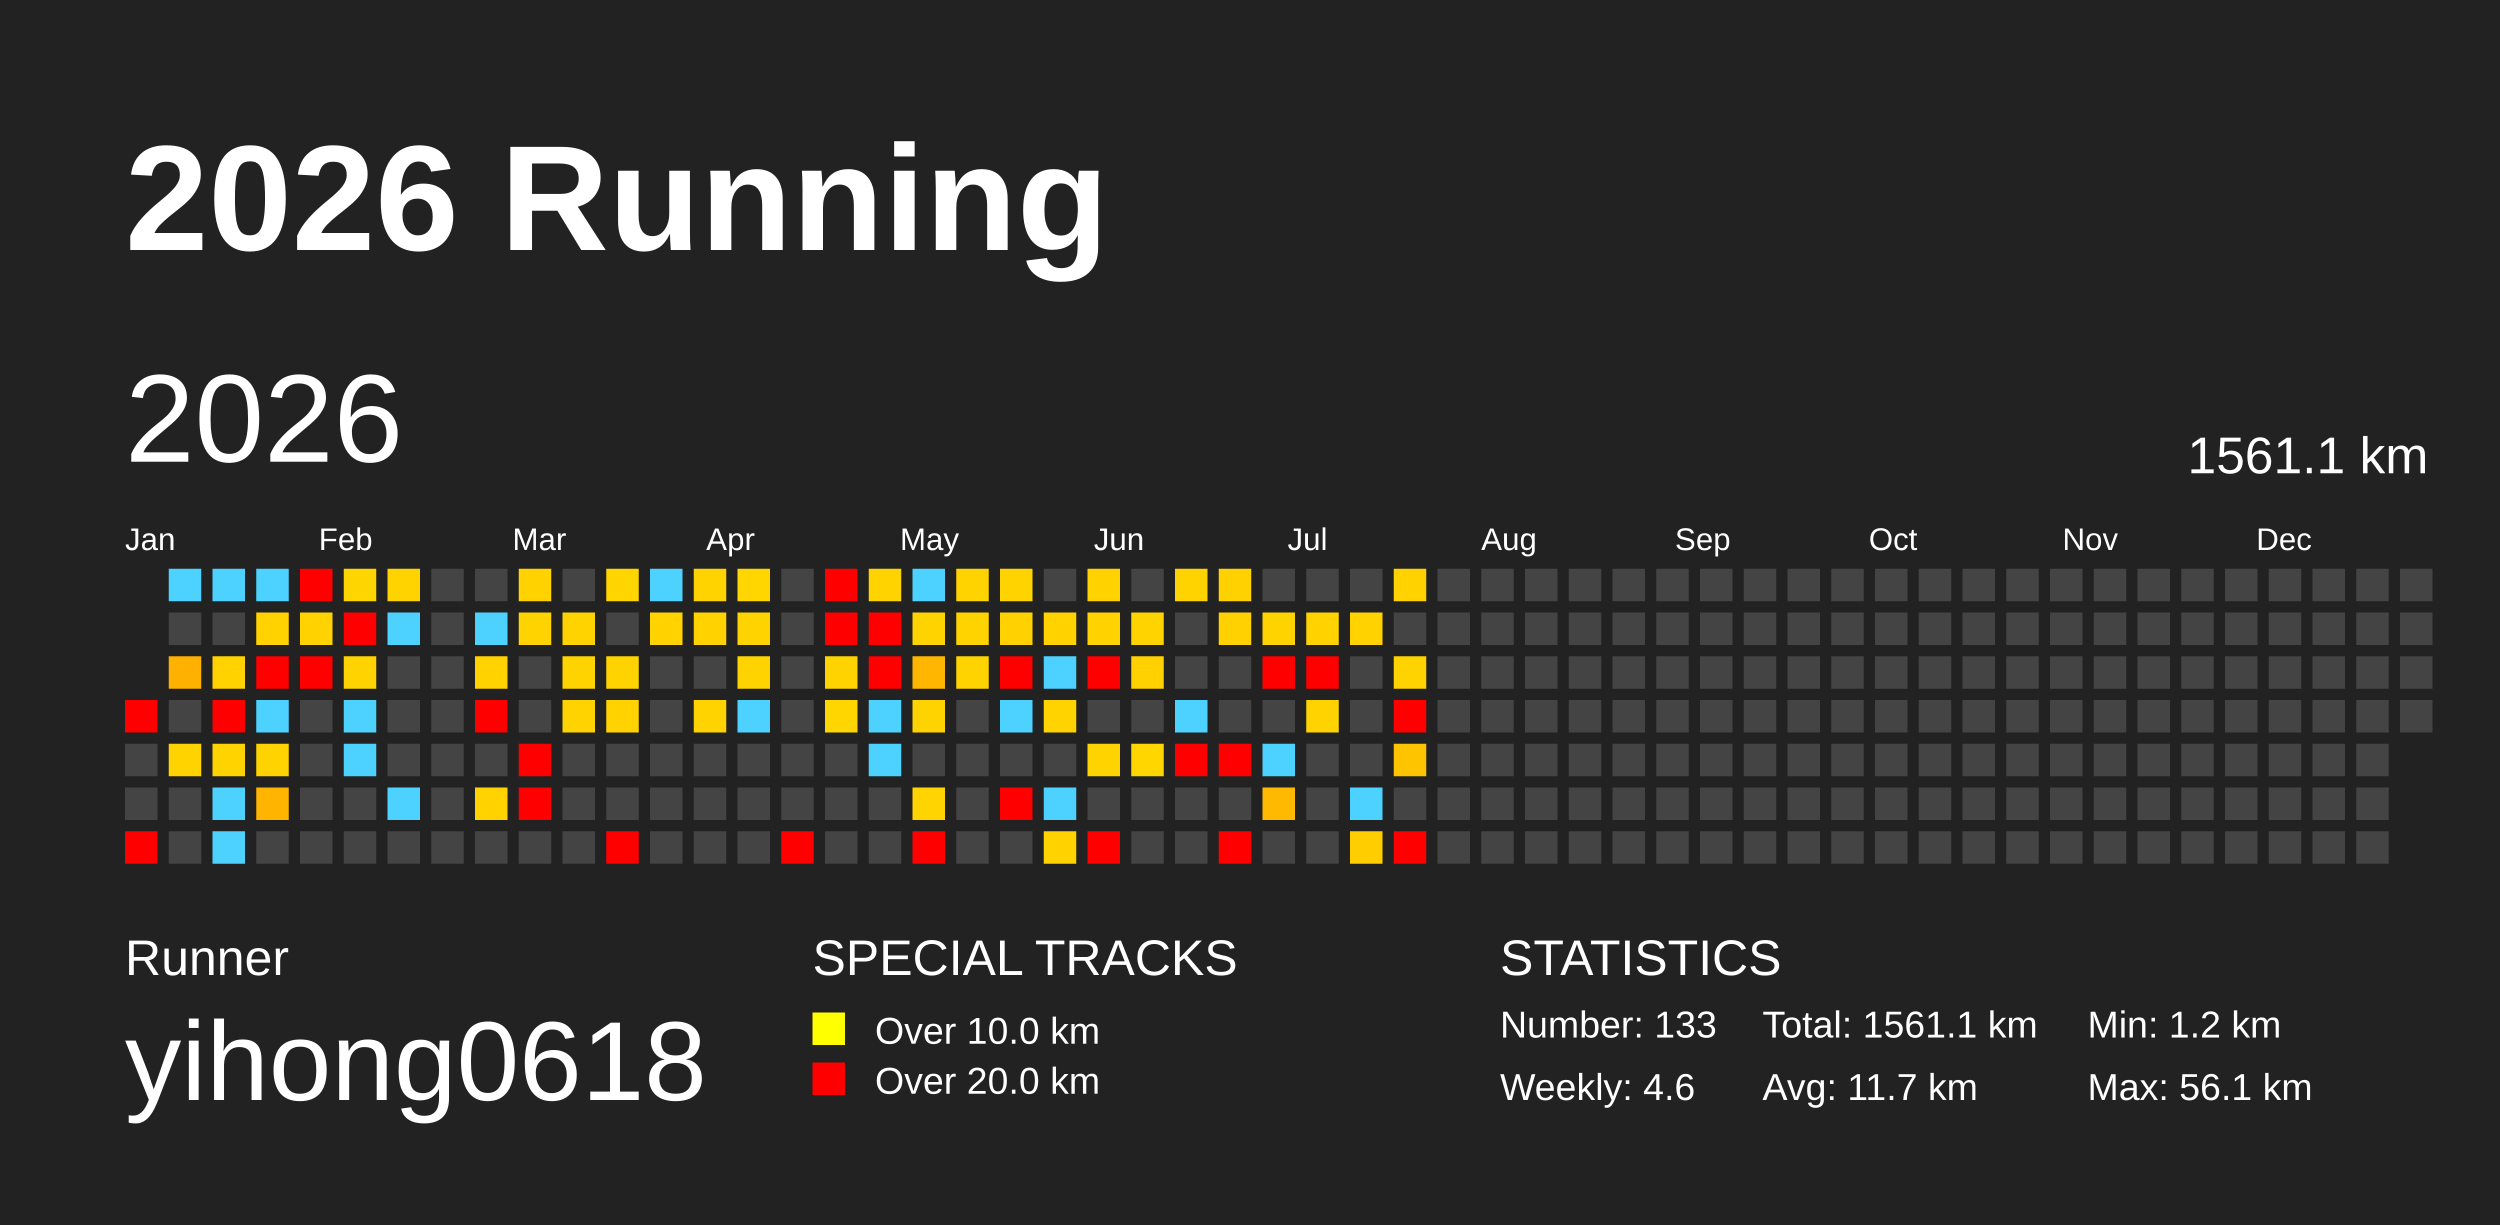
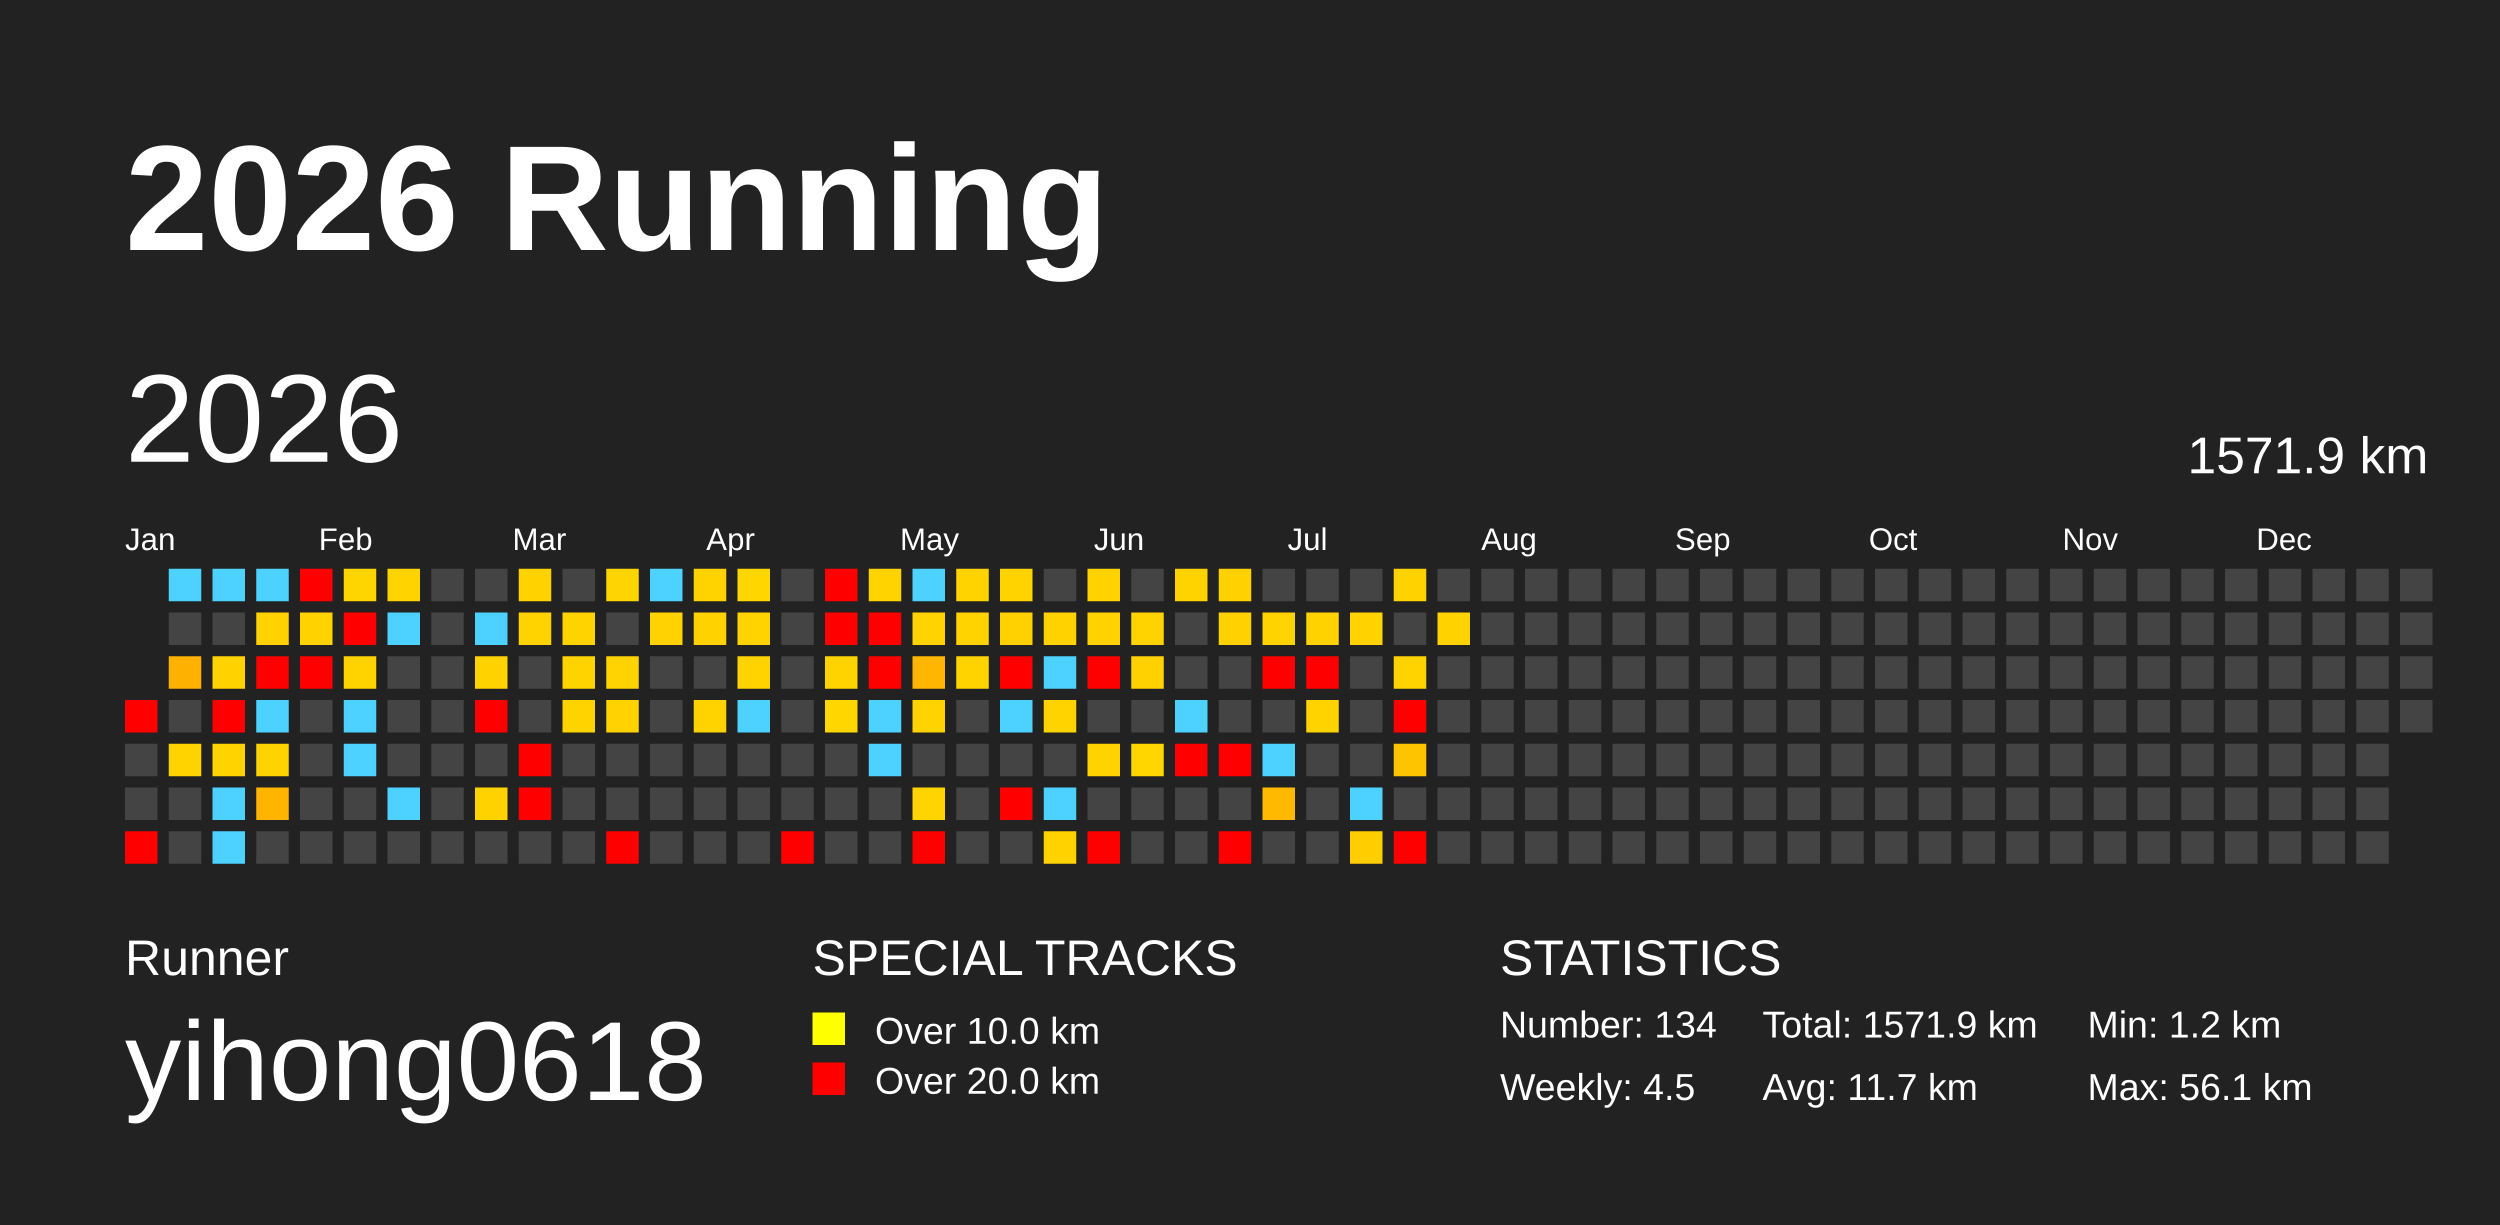
<svg xmlns="http://www.w3.org/2000/svg" baseProfile="full" height="98mm" version="1.1" viewBox="0,0,200,98" width="200mm">
  <defs />
  <rect fill="#222222" height="98" width="200" x="0" y="0" />
  <text fill="#FFFFFF" style="font-size:12px; font-family:Arial; font-weight:bold;" x="10" y="20">2026 Running</text>
  <text fill="#FFFFFF" style="font-size:4px; font-family:Arial" x="10" y="78">Runner</text>
  <text fill="#FFFFFF" style="font-size:9px; font-family:Arial" x="10" y="88">yihong0618</text>
  <text fill="#FFFFFF" style="font-size:4px; font-family:Arial" x="65" y="78">SPECIAL TRACKS</text>
  <rect fill="yellow" height="2.6" width="2.6" x="65" y="81" />
  <text fill="#FFFFFF" style="font-size:3px; font-family:Arial" x="70" y="83.5">Over 10.0 km</text>
  <rect fill="red" height="2.6" width="2.6" x="65" y="85" />
  <text fill="#FFFFFF" style="font-size:3px; font-family:Arial" x="70" y="87.5">Over 20.0 km</text>
  <text fill="#FFFFFF" style="font-size:4px; font-family:Arial" x="120" y="78">STATISTICS</text>
-   <text fill="#FFFFFF" style="font-size:3px; font-family:Arial" x="120" y="83">Number: 133</text>
-   <text fill="#FFFFFF" style="font-size:3px; font-family:Arial" x="120" y="88">Weekly: 4.6</text>
-   <text fill="#FFFFFF" style="font-size:3px; font-family:Arial" x="141" y="83">Total: 1561.1 km</text>
+   <text fill="#FFFFFF" style="font-size:3px; font-family:Arial" x="120" y="83">Number: 134</text>
+   <text fill="#FFFFFF" style="font-size:3px; font-family:Arial" x="120" y="88">Weekly: 4.5</text>
+   <text fill="#FFFFFF" style="font-size:3px; font-family:Arial" x="141" y="83">Total: 1571.9 km</text>
  <text fill="#FFFFFF" style="font-size:3px; font-family:Arial" x="141" y="88">Avg: 11.7 km</text>
  <text fill="#FFFFFF" style="font-size:3px; font-family:Arial" x="167" y="83">Min: 1.2 km</text>
  <text fill="#FFFFFF" style="font-size:3px; font-family:Arial" x="167" y="88">Max: 56.1 km</text>
  <text dominant-baseline="hanging" fill="#FFFFFF" style="font-size:10.0px; font-family:Arial;" x="10" y="30">2026</text>
-   <text dominant-baseline="hanging" fill="#FFFFFF" style="font-size:4.125px; font-family:Arial;" x="175" y="35">1561.1 km</text>
+   <text dominant-baseline="hanging" fill="#FFFFFF" style="font-size:4.125px; font-family:Arial;" x="175" y="35">1571.9 km</text>
  <text fill="#FFFFFF" style="font-size:2.5px; font-family:Arial" x="10.0" y="44">Jan</text>
  <text fill="#FFFFFF" style="font-size:2.5px; font-family:Arial" x="25.5" y="44">Feb</text>
  <text fill="#FFFFFF" style="font-size:2.5px; font-family:Arial" x="41.0" y="44">Mar</text>
  <text fill="#FFFFFF" style="font-size:2.5px; font-family:Arial" x="56.5" y="44">Apr</text>
  <text fill="#FFFFFF" style="font-size:2.5px; font-family:Arial" x="72.0" y="44">May</text>
  <text fill="#FFFFFF" style="font-size:2.5px; font-family:Arial" x="87.5" y="44">Jun</text>
  <text fill="#FFFFFF" style="font-size:2.5px; font-family:Arial" x="103.0" y="44">Jul</text>
  <text fill="#FFFFFF" style="font-size:2.5px; font-family:Arial" x="118.5" y="44">Aug</text>
  <text fill="#FFFFFF" style="font-size:2.5px; font-family:Arial" x="134.0" y="44">Sep</text>
  <text fill="#FFFFFF" style="font-size:2.5px; font-family:Arial" x="149.5" y="44">Oct</text>
  <text fill="#FFFFFF" style="font-size:2.5px; font-family:Arial" x="165.0" y="44">Nov</text>
  <text fill="#FFFFFF" style="font-size:2.5px; font-family:Arial" x="180.5" y="44">Dec</text>
  <rect fill="red" height="2.6" width="2.6" x="10.0" y="56.0" />
  <rect fill="#444444" height="2.6" width="2.6" x="10.0" y="59.5" />
  <rect fill="#444444" height="2.6" width="2.6" x="10.0" y="63.0" />
  <rect fill="red" height="2.6" width="2.6" x="10.0" y="66.5" />
  <rect fill="#4dd2ff" height="2.6" width="2.6" x="13.5" y="45.5" />
  <rect fill="#444444" height="2.6" width="2.6" x="13.5" y="49.0" />
  <rect fill="#ffb100" height="2.6" width="2.6" x="13.5" y="52.5" />
  <rect fill="#444444" height="2.6" width="2.6" x="13.5" y="56.0" />
  <rect fill="#ffd300" height="2.6" width="2.6" x="13.5" y="59.5" />
  <rect fill="#444444" height="2.6" width="2.6" x="13.5" y="63.0" />
  <rect fill="#444444" height="2.6" width="2.6" x="13.5" y="66.5" />
  <rect fill="#4dd2ff" height="2.6" width="2.6" x="17.0" y="45.5" />
  <rect fill="#444444" height="2.6" width="2.6" x="17.0" y="49.0" />
  <rect fill="#ffd200" height="2.6" width="2.6" x="17.0" y="52.5" />
  <rect fill="red" height="2.6" width="2.6" x="17.0" y="56.0" />
  <rect fill="#ffd300" height="2.6" width="2.6" x="17.0" y="59.5" />
  <rect fill="#4dd2ff" height="2.6" width="2.6" x="17.0" y="63.0" />
  <rect fill="#4dd2ff" height="2.6" width="2.6" x="17.0" y="66.5" />
  <rect fill="#4dd2ff" height="2.6" width="2.6" x="20.5" y="45.5" />
  <rect fill="#ffd200" height="2.6" width="2.6" x="20.5" y="49.0" />
  <rect fill="red" height="2.6" width="2.6" x="20.5" y="52.5" />
  <rect fill="#4dd2ff" height="2.6" width="2.6" x="20.5" y="56.0" />
  <rect fill="#ffd300" height="2.6" width="2.6" x="20.5" y="59.5" />
  <rect fill="#ffb400" height="2.6" width="2.6" x="20.5" y="63.0" />
  <rect fill="#444444" height="2.6" width="2.6" x="20.5" y="66.5" />
  <rect fill="red" height="2.6" width="2.6" x="24.0" y="45.5" />
  <rect fill="#ffd200" height="2.6" width="2.6" x="24.0" y="49.0" />
  <rect fill="red" height="2.6" width="2.6" x="24.0" y="52.5" />
  <rect fill="#444444" height="2.6" width="2.6" x="24.0" y="56.0" />
  <rect fill="#444444" height="2.6" width="2.6" x="24.0" y="59.5" />
  <rect fill="#444444" height="2.6" width="2.6" x="24.0" y="63.0" />
  <rect fill="#444444" height="2.6" width="2.6" x="24.0" y="66.5" />
  <rect fill="#ffd500" height="2.6" width="2.6" x="27.5" y="45.5" />
  <rect fill="red" height="2.6" width="2.6" x="27.5" y="49.0" />
  <rect fill="#ffd300" height="2.6" width="2.6" x="27.5" y="52.5" />
  <rect fill="#4dd2ff" height="2.6" width="2.6" x="27.5" y="56.0" />
  <rect fill="#4dd2ff" height="2.6" width="2.6" x="27.5" y="59.5" />
  <rect fill="#444444" height="2.6" width="2.6" x="27.5" y="63.0" />
  <rect fill="#444444" height="2.6" width="2.6" x="27.5" y="66.5" />
  <rect fill="#ffd300" height="2.6" width="2.6" x="31.0" y="45.5" />
  <rect fill="#4dd2ff" height="2.6" width="2.6" x="31.0" y="49.0" />
  <rect fill="#444444" height="2.6" width="2.6" x="31.0" y="52.5" />
  <rect fill="#444444" height="2.6" width="2.6" x="31.0" y="56.0" />
  <rect fill="#444444" height="2.6" width="2.6" x="31.0" y="59.5" />
  <rect fill="#4dd2ff" height="2.6" width="2.6" x="31.0" y="63.0" />
  <rect fill="#444444" height="2.6" width="2.6" x="31.0" y="66.5" />
  <rect fill="#444444" height="2.6" width="2.6" x="34.5" y="45.5" />
  <rect fill="#444444" height="2.6" width="2.6" x="34.5" y="49.0" />
  <rect fill="#444444" height="2.6" width="2.6" x="34.5" y="52.5" />
  <rect fill="#444444" height="2.6" width="2.6" x="34.5" y="56.0" />
  <rect fill="#444444" height="2.6" width="2.6" x="34.5" y="59.5" />
  <rect fill="#444444" height="2.6" width="2.6" x="34.5" y="63.0" />
  <rect fill="#444444" height="2.6" width="2.6" x="34.5" y="66.5" />
  <rect fill="#444444" height="2.6" width="2.6" x="38.0" y="45.5" />
  <rect fill="#4dd2ff" height="2.6" width="2.6" x="38.0" y="49.0" />
  <rect fill="#ffd200" height="2.6" width="2.6" x="38.0" y="52.5" />
  <rect fill="red" height="2.6" width="2.6" x="38.0" y="56.0" />
  <rect fill="#444444" height="2.6" width="2.6" x="38.0" y="59.5" />
  <rect fill="#ffd200" height="2.6" width="2.6" x="38.0" y="63.0" />
  <rect fill="#444444" height="2.6" width="2.6" x="38.0" y="66.5" />
  <rect fill="#ffd200" height="2.6" width="2.6" x="41.5" y="45.5" />
  <rect fill="#ffd300" height="2.6" width="2.6" x="41.5" y="49.0" />
  <rect fill="#444444" height="2.6" width="2.6" x="41.5" y="52.5" />
  <rect fill="#444444" height="2.6" width="2.6" x="41.5" y="56.0" />
  <rect fill="red" height="2.6" width="2.6" x="41.5" y="59.5" />
  <rect fill="red" height="2.6" width="2.6" x="41.5" y="63.0" />
  <rect fill="#444444" height="2.6" width="2.6" x="41.5" y="66.5" />
  <rect fill="#444444" height="2.6" width="2.6" x="45.0" y="45.5" />
  <rect fill="#ffd300" height="2.6" width="2.6" x="45.0" y="49.0" />
  <rect fill="#ffd300" height="2.6" width="2.6" x="45.0" y="52.5" />
  <rect fill="#ffd300" height="2.6" width="2.6" x="45.0" y="56.0" />
  <rect fill="#444444" height="2.6" width="2.6" x="45.0" y="59.5" />
  <rect fill="#444444" height="2.6" width="2.6" x="45.0" y="63.0" />
  <rect fill="#444444" height="2.6" width="2.6" x="45.0" y="66.5" />
  <rect fill="#ffd500" height="2.6" width="2.6" x="48.5" y="45.5" />
  <rect fill="#444444" height="2.6" width="2.6" x="48.5" y="49.0" />
  <rect fill="#ffd300" height="2.6" width="2.6" x="48.5" y="52.5" />
  <rect fill="#ffd200" height="2.6" width="2.6" x="48.5" y="56.0" />
  <rect fill="#444444" height="2.6" width="2.6" x="48.5" y="59.5" />
  <rect fill="#444444" height="2.6" width="2.6" x="48.5" y="63.0" />
  <rect fill="red" height="2.6" width="2.6" x="48.5" y="66.5" />
  <rect fill="#4dd2ff" height="2.6" width="2.6" x="52.0" y="45.5" />
  <rect fill="#ffd200" height="2.6" width="2.6" x="52.0" y="49.0" />
  <rect fill="#444444" height="2.6" width="2.6" x="52.0" y="52.5" />
  <rect fill="#444444" height="2.6" width="2.6" x="52.0" y="56.0" />
  <rect fill="#444444" height="2.6" width="2.6" x="52.0" y="59.5" />
  <rect fill="#444444" height="2.6" width="2.6" x="52.0" y="63.0" />
  <rect fill="#444444" height="2.6" width="2.6" x="52.0" y="66.5" />
  <rect fill="#ffd300" height="2.6" width="2.6" x="55.5" y="45.5" />
  <rect fill="#ffd200" height="2.6" width="2.6" x="55.5" y="49.0" />
  <rect fill="#444444" height="2.6" width="2.6" x="55.5" y="52.5" />
  <rect fill="#ffd300" height="2.6" width="2.6" x="55.5" y="56.0" />
  <rect fill="#444444" height="2.6" width="2.6" x="55.5" y="59.5" />
  <rect fill="#444444" height="2.6" width="2.6" x="55.5" y="63.0" />
  <rect fill="#444444" height="2.6" width="2.6" x="55.5" y="66.5" />
  <rect fill="#ffd600" height="2.6" width="2.6" x="59.0" y="45.5" />
  <rect fill="#ffd300" height="2.6" width="2.6" x="59.0" y="49.0" />
  <rect fill="#ffd300" height="2.6" width="2.6" x="59.0" y="52.5" />
  <rect fill="#4dd2ff" height="2.6" width="2.6" x="59.0" y="56.0" />
  <rect fill="#444444" height="2.6" width="2.6" x="59.0" y="59.5" />
  <rect fill="#444444" height="2.6" width="2.6" x="59.0" y="63.0" />
  <rect fill="#444444" height="2.6" width="2.6" x="59.0" y="66.5" />
  <rect fill="#444444" height="2.6" width="2.6" x="62.5" y="45.5" />
  <rect fill="#444444" height="2.6" width="2.6" x="62.5" y="49.0" />
  <rect fill="#444444" height="2.6" width="2.6" x="62.5" y="52.5" />
  <rect fill="#444444" height="2.6" width="2.6" x="62.5" y="56.0" />
  <rect fill="#444444" height="2.6" width="2.6" x="62.5" y="59.5" />
  <rect fill="#444444" height="2.6" width="2.6" x="62.5" y="63.0" />
  <rect fill="red" height="2.6" width="2.6" x="62.5" y="66.5" />
  <rect fill="red" height="2.6" width="2.6" x="66.0" y="45.5" />
  <rect fill="red" height="2.6" width="2.6" x="66.0" y="49.0" />
  <rect fill="#ffd300" height="2.6" width="2.6" x="66.0" y="52.5" />
  <rect fill="#ffd600" height="2.6" width="2.6" x="66.0" y="56.0" />
  <rect fill="#444444" height="2.6" width="2.6" x="66.0" y="59.5" />
  <rect fill="#444444" height="2.6" width="2.6" x="66.0" y="63.0" />
  <rect fill="#444444" height="2.6" width="2.6" x="66.0" y="66.5" />
  <rect fill="#ffd300" height="2.6" width="2.6" x="69.5" y="45.5" />
  <rect fill="red" height="2.6" width="2.6" x="69.5" y="49.0" />
  <rect fill="red" height="2.6" width="2.6" x="69.5" y="52.5" />
  <rect fill="#4dd2ff" height="2.6" width="2.6" x="69.5" y="56.0" />
  <rect fill="#4dd2ff" height="2.6" width="2.6" x="69.5" y="59.5" />
  <rect fill="#444444" height="2.6" width="2.6" x="69.5" y="63.0" />
  <rect fill="#444444" height="2.6" width="2.6" x="69.5" y="66.5" />
  <rect fill="#4dd2ff" height="2.6" width="2.6" x="73.0" y="45.5" />
  <rect fill="#ffd300" height="2.6" width="2.6" x="73.0" y="49.0" />
  <rect fill="#ffb600" height="2.6" width="2.6" x="73.0" y="52.5" />
  <rect fill="#ffd300" height="2.6" width="2.6" x="73.0" y="56.0" />
  <rect fill="#444444" height="2.6" width="2.6" x="73.0" y="59.5" />
  <rect fill="#ffd400" height="2.6" width="2.6" x="73.0" y="63.0" />
  <rect fill="red" height="2.6" width="2.6" x="73.0" y="66.5" />
  <rect fill="#ffd300" height="2.6" width="2.6" x="76.5" y="45.5" />
  <rect fill="#ffd300" height="2.6" width="2.6" x="76.5" y="49.0" />
  <rect fill="#ffd300" height="2.6" width="2.6" x="76.5" y="52.5" />
  <rect fill="#444444" height="2.6" width="2.6" x="76.5" y="56.0" />
  <rect fill="#444444" height="2.6" width="2.6" x="76.5" y="59.5" />
  <rect fill="#444444" height="2.6" width="2.6" x="76.5" y="63.0" />
  <rect fill="#444444" height="2.6" width="2.6" x="76.5" y="66.5" />
  <rect fill="#ffd300" height="2.6" width="2.6" x="80.0" y="45.5" />
  <rect fill="#ffd100" height="2.6" width="2.6" x="80.0" y="49.0" />
  <rect fill="red" height="2.6" width="2.6" x="80.0" y="52.5" />
  <rect fill="#4dd2ff" height="2.6" width="2.6" x="80.0" y="56.0" />
  <rect fill="#444444" height="2.6" width="2.6" x="80.0" y="59.5" />
  <rect fill="red" height="2.6" width="2.6" x="80.0" y="63.0" />
  <rect fill="#444444" height="2.6" width="2.6" x="80.0" y="66.5" />
  <rect fill="#444444" height="2.6" width="2.6" x="83.5" y="45.5" />
  <rect fill="#ffd200" height="2.6" width="2.6" x="83.5" y="49.0" />
  <rect fill="#4dd2ff" height="2.6" width="2.6" x="83.5" y="52.5" />
  <rect fill="#ffd300" height="2.6" width="2.6" x="83.5" y="56.0" />
  <rect fill="#444444" height="2.6" width="2.6" x="83.5" y="59.5" />
  <rect fill="#4dd2ff" height="2.6" width="2.6" x="83.5" y="63.0" />
  <rect fill="#ffd200" height="2.6" width="2.6" x="83.5" y="66.5" />
  <rect fill="#ffd200" height="2.6" width="2.6" x="87.0" y="45.5" />
  <rect fill="#ffd200" height="2.6" width="2.6" x="87.0" y="49.0" />
  <rect fill="red" height="2.6" width="2.6" x="87.0" y="52.5" />
  <rect fill="#444444" height="2.6" width="2.6" x="87.0" y="56.0" />
  <rect fill="#ffd300" height="2.6" width="2.6" x="87.0" y="59.5" />
  <rect fill="#444444" height="2.6" width="2.6" x="87.0" y="63.0" />
  <rect fill="red" height="2.6" width="2.6" x="87.0" y="66.5" />
  <rect fill="#444444" height="2.6" width="2.6" x="90.5" y="45.5" />
  <rect fill="#ffd300" height="2.6" width="2.6" x="90.5" y="49.0" />
  <rect fill="#ffd100" height="2.6" width="2.6" x="90.5" y="52.5" />
  <rect fill="#444444" height="2.6" width="2.6" x="90.5" y="56.0" />
  <rect fill="#ffd600" height="2.6" width="2.6" x="90.5" y="59.5" />
  <rect fill="#444444" height="2.6" width="2.6" x="90.5" y="63.0" />
  <rect fill="#444444" height="2.6" width="2.6" x="90.5" y="66.5" />
  <rect fill="#ffd300" height="2.6" width="2.6" x="94.0" y="45.5" />
  <rect fill="#444444" height="2.6" width="2.6" x="94.0" y="49.0" />
  <rect fill="#444444" height="2.6" width="2.6" x="94.0" y="52.5" />
  <rect fill="#4dd2ff" height="2.6" width="2.6" x="94.0" y="56.0" />
  <rect fill="red" height="2.6" width="2.6" x="94.0" y="59.5" />
  <rect fill="#444444" height="2.6" width="2.6" x="94.0" y="63.0" />
  <rect fill="#444444" height="2.6" width="2.6" x="94.0" y="66.5" />
  <rect fill="#ffd100" height="2.6" width="2.6" x="97.5" y="45.5" />
  <rect fill="#ffd100" height="2.6" width="2.6" x="97.5" y="49.0" />
  <rect fill="#444444" height="2.6" width="2.6" x="97.5" y="52.5" />
  <rect fill="#444444" height="2.6" width="2.6" x="97.5" y="56.0" />
  <rect fill="red" height="2.6" width="2.6" x="97.5" y="59.5" />
  <rect fill="#444444" height="2.6" width="2.6" x="97.5" y="63.0" />
  <rect fill="red" height="2.6" width="2.6" x="97.5" y="66.5" />
  <rect fill="#444444" height="2.6" width="2.6" x="101.0" y="45.5" />
  <rect fill="#ffd300" height="2.6" width="2.6" x="101.0" y="49.0" />
  <rect fill="red" height="2.6" width="2.6" x="101.0" y="52.5" />
  <rect fill="#444444" height="2.6" width="2.6" x="101.0" y="56.0" />
  <rect fill="#4dd2ff" height="2.6" width="2.6" x="101.0" y="59.5" />
  <rect fill="#ffb900" height="2.6" width="2.6" x="101.0" y="63.0" />
  <rect fill="#444444" height="2.6" width="2.6" x="101.0" y="66.5" />
  <rect fill="#444444" height="2.6" width="2.6" x="104.5" y="45.5" />
  <rect fill="#ffd200" height="2.6" width="2.6" x="104.5" y="49.0" />
  <rect fill="red" height="2.6" width="2.6" x="104.5" y="52.5" />
  <rect fill="#ffd300" height="2.6" width="2.6" x="104.5" y="56.0" />
  <rect fill="#444444" height="2.6" width="2.6" x="104.5" y="59.5" />
  <rect fill="#444444" height="2.6" width="2.6" x="104.5" y="63.0" />
  <rect fill="#444444" height="2.6" width="2.6" x="104.5" y="66.5" />
  <rect fill="#444444" height="2.6" width="2.6" x="108.0" y="45.5" />
  <rect fill="#ffd200" height="2.6" width="2.6" x="108.0" y="49.0" />
  <rect fill="#444444" height="2.6" width="2.6" x="108.0" y="52.5" />
  <rect fill="#444444" height="2.6" width="2.6" x="108.0" y="56.0" />
  <rect fill="#444444" height="2.6" width="2.6" x="108.0" y="59.5" />
  <rect fill="#4dd2ff" height="2.6" width="2.6" x="108.0" y="63.0" />
  <rect fill="#ffcd00" height="2.6" width="2.6" x="108.0" y="66.5" />
  <rect fill="#ffd200" height="2.6" width="2.6" x="111.5" y="45.5" />
  <rect fill="#444444" height="2.6" width="2.6" x="111.5" y="49.0" />
  <rect fill="#ffd300" height="2.6" width="2.6" x="111.5" y="52.5" />
  <rect fill="red" height="2.6" width="2.6" x="111.5" y="56.0" />
  <rect fill="#ffc400" height="2.6" width="2.6" x="111.5" y="59.5" />
  <rect fill="#444444" height="2.6" width="2.6" x="111.5" y="63.0" />
  <rect fill="red" height="2.6" width="2.6" x="111.5" y="66.5" />
  <rect fill="#444444" height="2.6" width="2.6" x="115.0" y="45.5" />
-   <rect fill="#444444" height="2.6" width="2.6" x="115.0" y="49.0" />
+   <rect fill="#ffd200" height="2.6" width="2.6" x="115.0" y="49.0" />
  <rect fill="#444444" height="2.6" width="2.6" x="115.0" y="52.5" />
  <rect fill="#444444" height="2.6" width="2.6" x="115.0" y="56.0" />
  <rect fill="#444444" height="2.6" width="2.6" x="115.0" y="59.5" />
  <rect fill="#444444" height="2.6" width="2.6" x="115.0" y="63.0" />
  <rect fill="#444444" height="2.6" width="2.6" x="115.0" y="66.5" />
  <rect fill="#444444" height="2.6" width="2.6" x="118.5" y="45.5" />
  <rect fill="#444444" height="2.6" width="2.6" x="118.5" y="49.0" />
  <rect fill="#444444" height="2.6" width="2.6" x="118.5" y="52.5" />
  <rect fill="#444444" height="2.6" width="2.6" x="118.5" y="56.0" />
  <rect fill="#444444" height="2.6" width="2.6" x="118.5" y="59.5" />
  <rect fill="#444444" height="2.6" width="2.6" x="118.5" y="63.0" />
  <rect fill="#444444" height="2.6" width="2.6" x="118.5" y="66.5" />
  <rect fill="#444444" height="2.6" width="2.6" x="122.0" y="45.5" />
  <rect fill="#444444" height="2.6" width="2.6" x="122.0" y="49.0" />
  <rect fill="#444444" height="2.6" width="2.6" x="122.0" y="52.5" />
  <rect fill="#444444" height="2.6" width="2.6" x="122.0" y="56.0" />
  <rect fill="#444444" height="2.6" width="2.6" x="122.0" y="59.5" />
  <rect fill="#444444" height="2.6" width="2.6" x="122.0" y="63.0" />
  <rect fill="#444444" height="2.6" width="2.6" x="122.0" y="66.5" />
  <rect fill="#444444" height="2.6" width="2.6" x="125.5" y="45.5" />
  <rect fill="#444444" height="2.6" width="2.6" x="125.5" y="49.0" />
  <rect fill="#444444" height="2.6" width="2.6" x="125.5" y="52.5" />
  <rect fill="#444444" height="2.6" width="2.6" x="125.5" y="56.0" />
  <rect fill="#444444" height="2.6" width="2.6" x="125.5" y="59.5" />
  <rect fill="#444444" height="2.6" width="2.6" x="125.5" y="63.0" />
  <rect fill="#444444" height="2.6" width="2.6" x="125.5" y="66.5" />
  <rect fill="#444444" height="2.6" width="2.6" x="129.0" y="45.5" />
  <rect fill="#444444" height="2.6" width="2.6" x="129.0" y="49.0" />
  <rect fill="#444444" height="2.6" width="2.6" x="129.0" y="52.5" />
  <rect fill="#444444" height="2.6" width="2.6" x="129.0" y="56.0" />
  <rect fill="#444444" height="2.6" width="2.6" x="129.0" y="59.5" />
  <rect fill="#444444" height="2.6" width="2.6" x="129.0" y="63.0" />
  <rect fill="#444444" height="2.6" width="2.6" x="129.0" y="66.5" />
  <rect fill="#444444" height="2.6" width="2.6" x="132.5" y="45.5" />
  <rect fill="#444444" height="2.6" width="2.6" x="132.5" y="49.0" />
  <rect fill="#444444" height="2.6" width="2.6" x="132.5" y="52.5" />
  <rect fill="#444444" height="2.6" width="2.6" x="132.5" y="56.0" />
  <rect fill="#444444" height="2.6" width="2.6" x="132.5" y="59.5" />
  <rect fill="#444444" height="2.6" width="2.6" x="132.5" y="63.0" />
  <rect fill="#444444" height="2.6" width="2.6" x="132.5" y="66.5" />
  <rect fill="#444444" height="2.6" width="2.6" x="136.0" y="45.5" />
  <rect fill="#444444" height="2.6" width="2.6" x="136.0" y="49.0" />
  <rect fill="#444444" height="2.6" width="2.6" x="136.0" y="52.5" />
  <rect fill="#444444" height="2.6" width="2.6" x="136.0" y="56.0" />
  <rect fill="#444444" height="2.6" width="2.6" x="136.0" y="59.5" />
  <rect fill="#444444" height="2.6" width="2.6" x="136.0" y="63.0" />
  <rect fill="#444444" height="2.6" width="2.6" x="136.0" y="66.5" />
  <rect fill="#444444" height="2.6" width="2.6" x="139.5" y="45.5" />
  <rect fill="#444444" height="2.6" width="2.6" x="139.5" y="49.0" />
  <rect fill="#444444" height="2.6" width="2.6" x="139.5" y="52.5" />
  <rect fill="#444444" height="2.6" width="2.6" x="139.5" y="56.0" />
  <rect fill="#444444" height="2.6" width="2.6" x="139.5" y="59.5" />
  <rect fill="#444444" height="2.6" width="2.6" x="139.5" y="63.0" />
  <rect fill="#444444" height="2.6" width="2.6" x="139.5" y="66.5" />
  <rect fill="#444444" height="2.6" width="2.6" x="143.0" y="45.5" />
  <rect fill="#444444" height="2.6" width="2.6" x="143.0" y="49.0" />
  <rect fill="#444444" height="2.6" width="2.6" x="143.0" y="52.5" />
  <rect fill="#444444" height="2.6" width="2.6" x="143.0" y="56.0" />
  <rect fill="#444444" height="2.6" width="2.6" x="143.0" y="59.5" />
  <rect fill="#444444" height="2.6" width="2.6" x="143.0" y="63.0" />
  <rect fill="#444444" height="2.6" width="2.6" x="143.0" y="66.5" />
  <rect fill="#444444" height="2.6" width="2.6" x="146.5" y="45.5" />
  <rect fill="#444444" height="2.6" width="2.6" x="146.5" y="49.0" />
  <rect fill="#444444" height="2.6" width="2.6" x="146.5" y="52.5" />
  <rect fill="#444444" height="2.6" width="2.6" x="146.5" y="56.0" />
  <rect fill="#444444" height="2.6" width="2.6" x="146.5" y="59.5" />
  <rect fill="#444444" height="2.6" width="2.6" x="146.5" y="63.0" />
  <rect fill="#444444" height="2.6" width="2.6" x="146.5" y="66.5" />
  <rect fill="#444444" height="2.6" width="2.6" x="150.0" y="45.5" />
  <rect fill="#444444" height="2.6" width="2.6" x="150.0" y="49.0" />
  <rect fill="#444444" height="2.6" width="2.6" x="150.0" y="52.5" />
  <rect fill="#444444" height="2.6" width="2.6" x="150.0" y="56.0" />
  <rect fill="#444444" height="2.6" width="2.6" x="150.0" y="59.5" />
  <rect fill="#444444" height="2.6" width="2.6" x="150.0" y="63.0" />
  <rect fill="#444444" height="2.6" width="2.6" x="150.0" y="66.5" />
  <rect fill="#444444" height="2.6" width="2.6" x="153.5" y="45.5" />
  <rect fill="#444444" height="2.6" width="2.6" x="153.5" y="49.0" />
  <rect fill="#444444" height="2.6" width="2.6" x="153.5" y="52.5" />
  <rect fill="#444444" height="2.6" width="2.6" x="153.5" y="56.0" />
  <rect fill="#444444" height="2.6" width="2.6" x="153.5" y="59.5" />
  <rect fill="#444444" height="2.6" width="2.6" x="153.5" y="63.0" />
  <rect fill="#444444" height="2.6" width="2.6" x="153.5" y="66.5" />
  <rect fill="#444444" height="2.6" width="2.6" x="157.0" y="45.5" />
  <rect fill="#444444" height="2.6" width="2.6" x="157.0" y="49.0" />
  <rect fill="#444444" height="2.6" width="2.6" x="157.0" y="52.5" />
  <rect fill="#444444" height="2.6" width="2.6" x="157.0" y="56.0" />
  <rect fill="#444444" height="2.6" width="2.6" x="157.0" y="59.5" />
  <rect fill="#444444" height="2.6" width="2.6" x="157.0" y="63.0" />
  <rect fill="#444444" height="2.6" width="2.6" x="157.0" y="66.5" />
  <rect fill="#444444" height="2.6" width="2.6" x="160.5" y="45.5" />
  <rect fill="#444444" height="2.6" width="2.6" x="160.5" y="49.0" />
  <rect fill="#444444" height="2.6" width="2.6" x="160.5" y="52.5" />
  <rect fill="#444444" height="2.6" width="2.6" x="160.5" y="56.0" />
  <rect fill="#444444" height="2.6" width="2.6" x="160.5" y="59.5" />
  <rect fill="#444444" height="2.6" width="2.6" x="160.5" y="63.0" />
  <rect fill="#444444" height="2.6" width="2.6" x="160.5" y="66.5" />
  <rect fill="#444444" height="2.6" width="2.6" x="164.0" y="45.5" />
  <rect fill="#444444" height="2.6" width="2.6" x="164.0" y="49.0" />
  <rect fill="#444444" height="2.6" width="2.6" x="164.0" y="52.5" />
  <rect fill="#444444" height="2.6" width="2.6" x="164.0" y="56.0" />
  <rect fill="#444444" height="2.6" width="2.6" x="164.0" y="59.5" />
  <rect fill="#444444" height="2.6" width="2.6" x="164.0" y="63.0" />
  <rect fill="#444444" height="2.6" width="2.6" x="164.0" y="66.5" />
  <rect fill="#444444" height="2.6" width="2.6" x="167.5" y="45.5" />
  <rect fill="#444444" height="2.6" width="2.6" x="167.5" y="49.0" />
  <rect fill="#444444" height="2.6" width="2.6" x="167.5" y="52.5" />
  <rect fill="#444444" height="2.6" width="2.6" x="167.5" y="56.0" />
  <rect fill="#444444" height="2.6" width="2.6" x="167.5" y="59.5" />
  <rect fill="#444444" height="2.6" width="2.6" x="167.5" y="63.0" />
  <rect fill="#444444" height="2.6" width="2.6" x="167.5" y="66.5" />
  <rect fill="#444444" height="2.6" width="2.6" x="171.0" y="45.5" />
  <rect fill="#444444" height="2.6" width="2.6" x="171.0" y="49.0" />
  <rect fill="#444444" height="2.6" width="2.6" x="171.0" y="52.5" />
  <rect fill="#444444" height="2.6" width="2.6" x="171.0" y="56.0" />
  <rect fill="#444444" height="2.6" width="2.6" x="171.0" y="59.5" />
  <rect fill="#444444" height="2.6" width="2.6" x="171.0" y="63.0" />
  <rect fill="#444444" height="2.6" width="2.6" x="171.0" y="66.5" />
  <rect fill="#444444" height="2.6" width="2.6" x="174.5" y="45.5" />
  <rect fill="#444444" height="2.6" width="2.6" x="174.5" y="49.0" />
  <rect fill="#444444" height="2.6" width="2.6" x="174.5" y="52.5" />
  <rect fill="#444444" height="2.6" width="2.6" x="174.5" y="56.0" />
  <rect fill="#444444" height="2.6" width="2.6" x="174.5" y="59.5" />
  <rect fill="#444444" height="2.6" width="2.6" x="174.5" y="63.0" />
  <rect fill="#444444" height="2.6" width="2.6" x="174.5" y="66.5" />
  <rect fill="#444444" height="2.6" width="2.6" x="178.0" y="45.5" />
  <rect fill="#444444" height="2.6" width="2.6" x="178.0" y="49.0" />
  <rect fill="#444444" height="2.6" width="2.6" x="178.0" y="52.5" />
  <rect fill="#444444" height="2.6" width="2.6" x="178.0" y="56.0" />
  <rect fill="#444444" height="2.6" width="2.6" x="178.0" y="59.5" />
  <rect fill="#444444" height="2.6" width="2.6" x="178.0" y="63.0" />
  <rect fill="#444444" height="2.6" width="2.6" x="178.0" y="66.5" />
  <rect fill="#444444" height="2.6" width="2.6" x="181.5" y="45.5" />
  <rect fill="#444444" height="2.6" width="2.6" x="181.5" y="49.0" />
  <rect fill="#444444" height="2.6" width="2.6" x="181.5" y="52.5" />
  <rect fill="#444444" height="2.6" width="2.6" x="181.5" y="56.0" />
  <rect fill="#444444" height="2.6" width="2.6" x="181.5" y="59.5" />
  <rect fill="#444444" height="2.6" width="2.6" x="181.5" y="63.0" />
  <rect fill="#444444" height="2.6" width="2.6" x="181.5" y="66.5" />
  <rect fill="#444444" height="2.6" width="2.6" x="185.0" y="45.5" />
  <rect fill="#444444" height="2.6" width="2.6" x="185.0" y="49.0" />
  <rect fill="#444444" height="2.6" width="2.6" x="185.0" y="52.5" />
  <rect fill="#444444" height="2.6" width="2.6" x="185.0" y="56.0" />
  <rect fill="#444444" height="2.6" width="2.6" x="185.0" y="59.5" />
  <rect fill="#444444" height="2.6" width="2.6" x="185.0" y="63.0" />
  <rect fill="#444444" height="2.6" width="2.6" x="185.0" y="66.5" />
  <rect fill="#444444" height="2.6" width="2.6" x="188.5" y="45.5" />
  <rect fill="#444444" height="2.6" width="2.6" x="188.5" y="49.0" />
  <rect fill="#444444" height="2.6" width="2.6" x="188.5" y="52.5" />
  <rect fill="#444444" height="2.6" width="2.6" x="188.5" y="56.0" />
  <rect fill="#444444" height="2.6" width="2.6" x="188.5" y="59.5" />
  <rect fill="#444444" height="2.6" width="2.6" x="188.5" y="63.0" />
  <rect fill="#444444" height="2.6" width="2.6" x="188.5" y="66.5" />
  <rect fill="#444444" height="2.6" width="2.6" x="192.0" y="45.5" />
  <rect fill="#444444" height="2.6" width="2.6" x="192.0" y="49.0" />
  <rect fill="#444444" height="2.6" width="2.6" x="192.0" y="52.5" />
  <rect fill="#444444" height="2.6" width="2.6" x="192.0" y="56.0" />
</svg>
